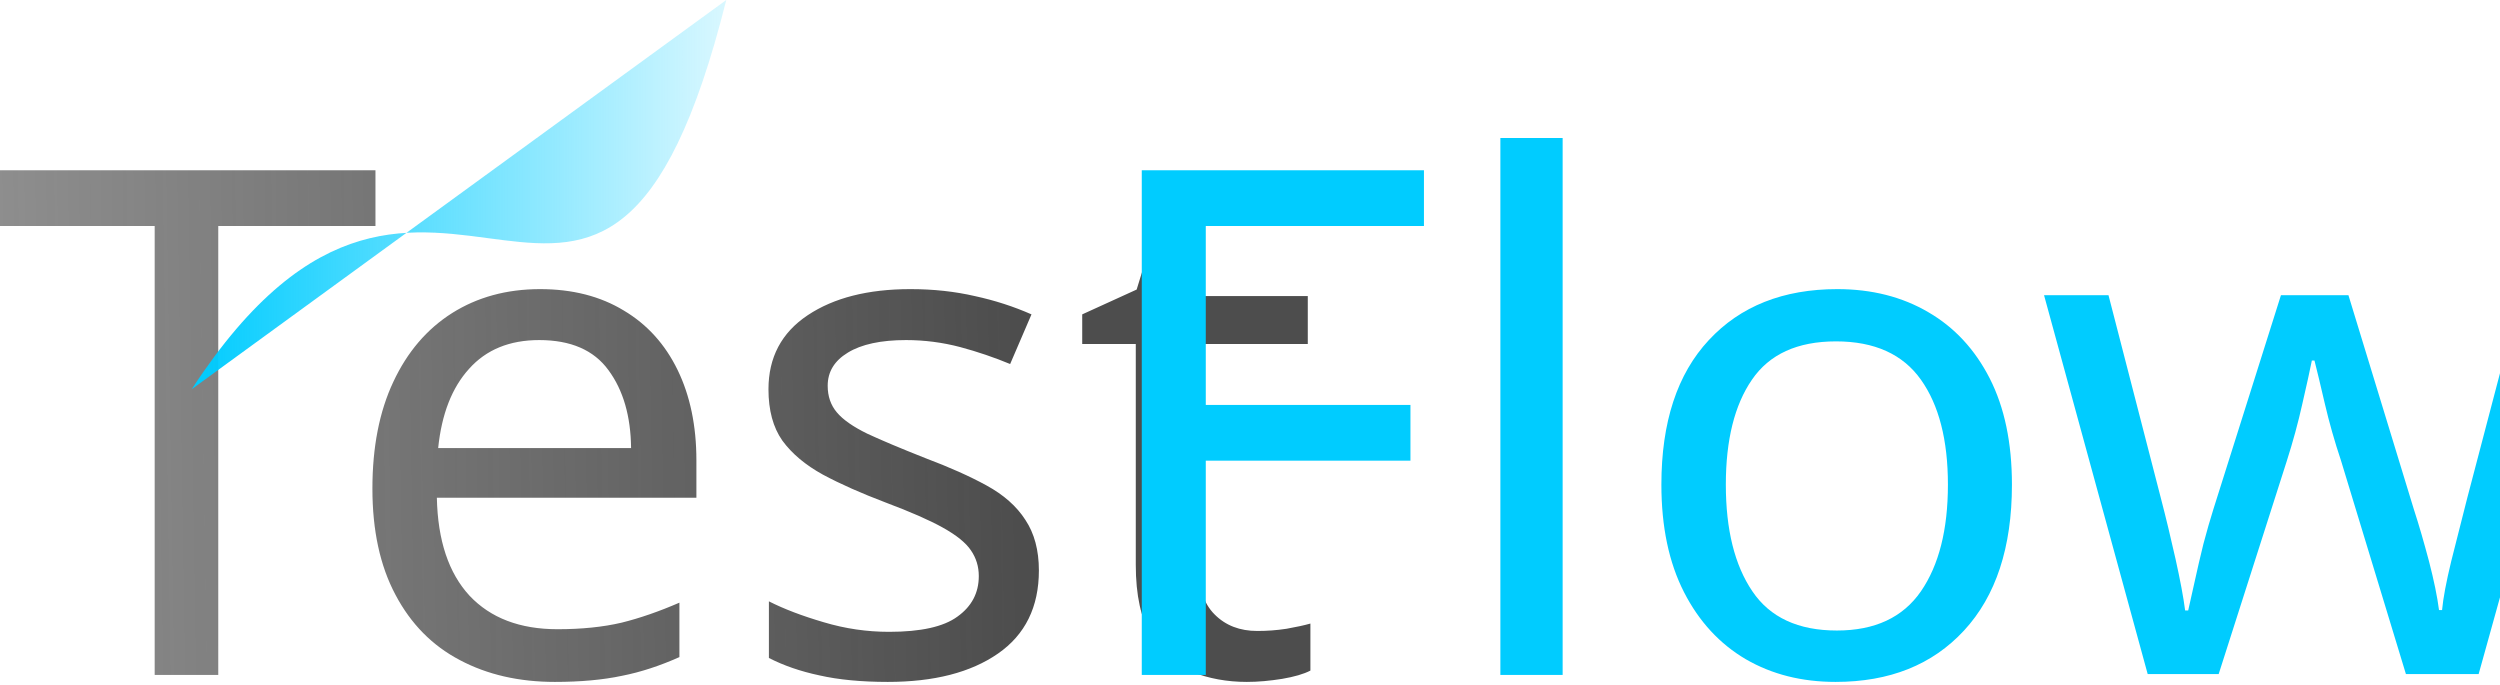
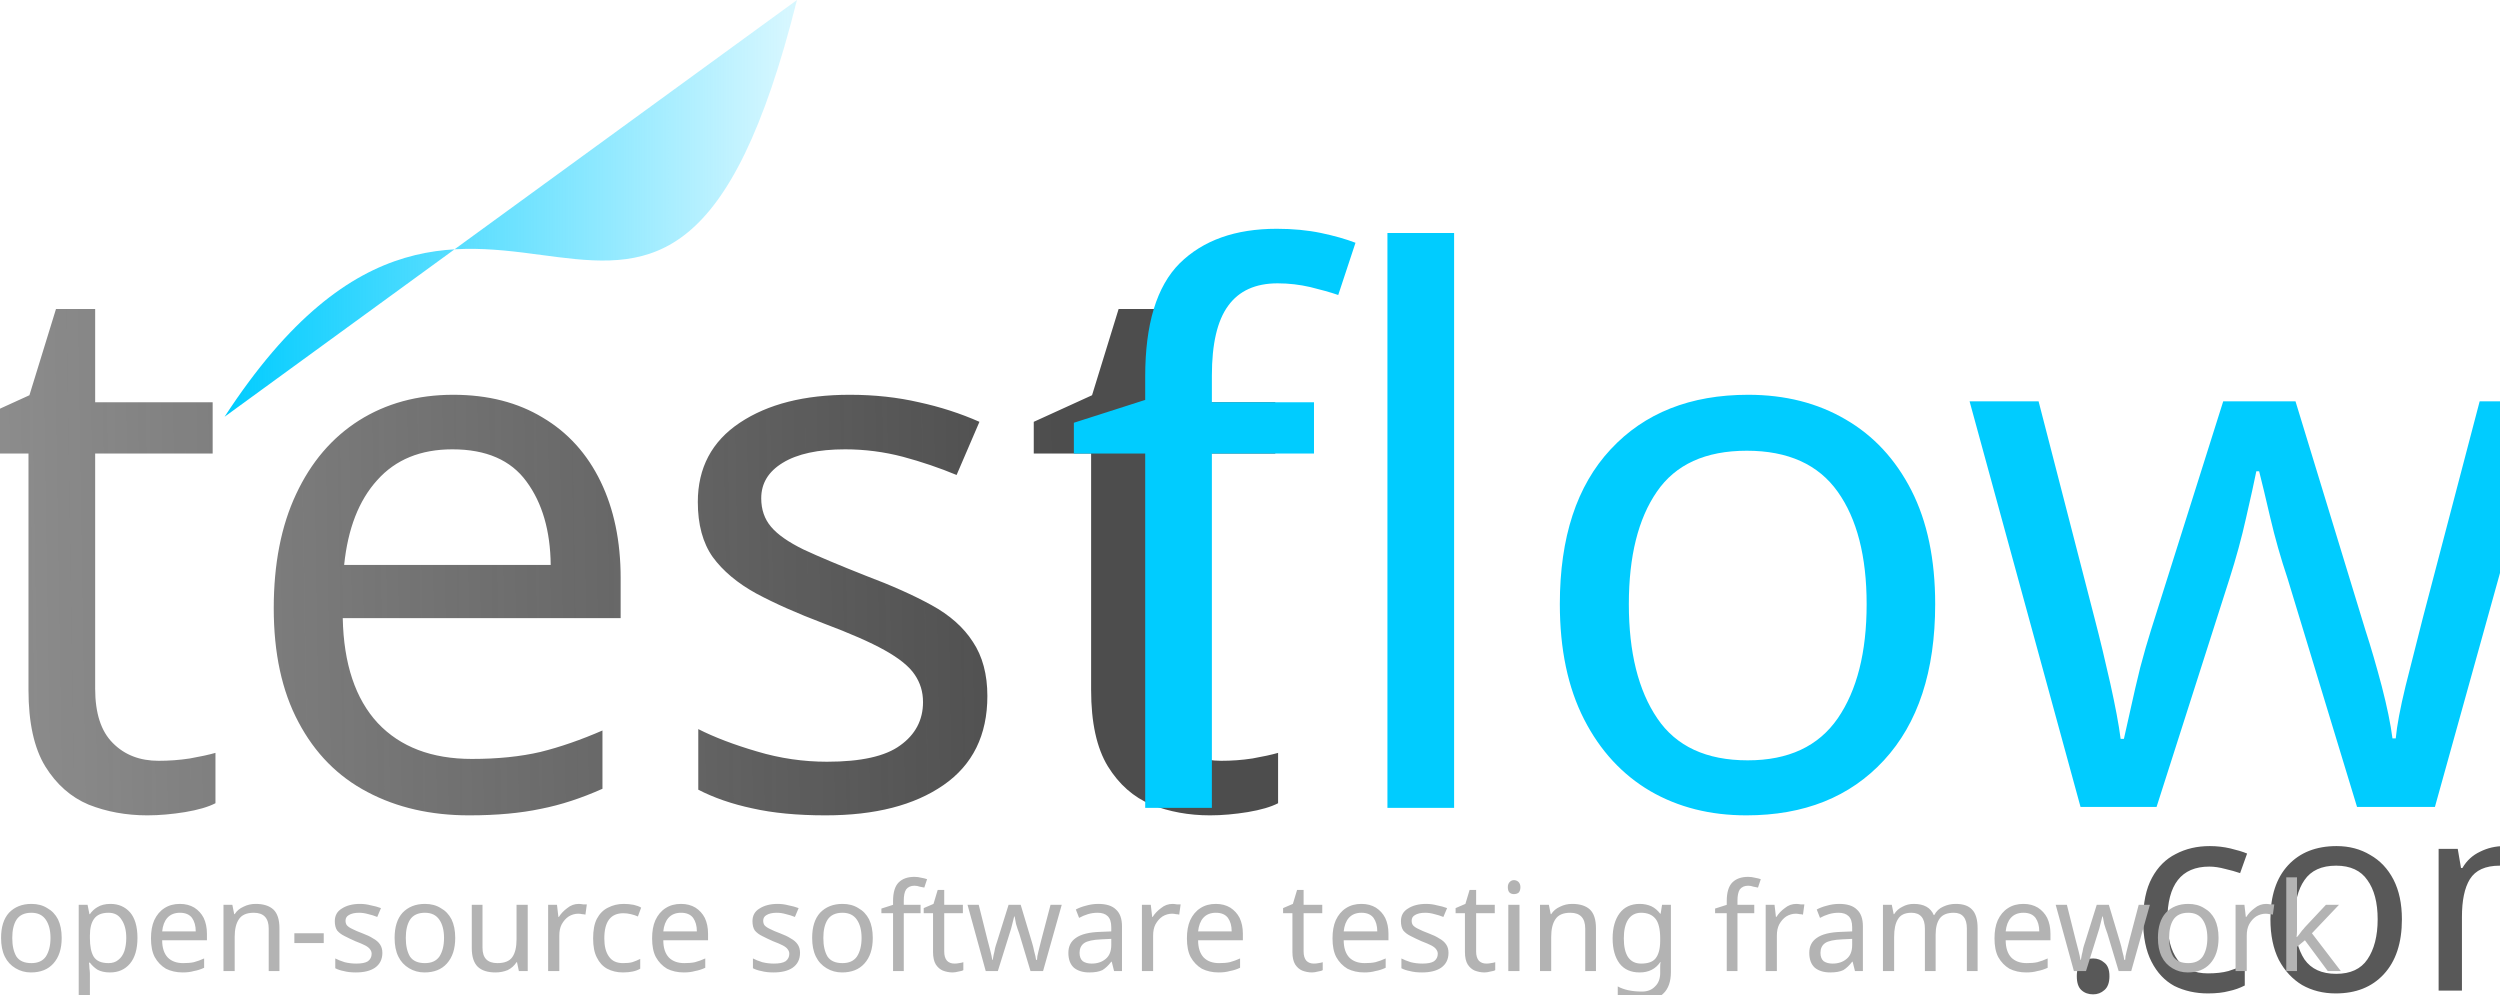
- <svg xmlns="http://www.w3.org/2000/svg" xmlns:xlink="http://www.w3.org/1999/xlink" width="106.901mm" height="29.255mm" viewBox="0 0 106.901 29.255" version="1.1" id="svg8">
+ <svg xmlns="http://www.w3.org/2000/svg" xmlns:xlink="http://www.w3.org/1999/xlink" width="99.838mm" height="39.701mm" viewBox="0 0 99.838 39.701" version="1.1" id="svg8">
  <defs id="defs2">
    <linearGradient id="linearGradient942">
      <stop style="stop-color:#00ccff;stop-opacity:1;" offset="0" id="stop938" />
      <stop style="stop-color:#00ccff;stop-opacity:0;" offset="1" id="stop940" />
    </linearGradient>
    <linearGradient id="linearGradient2416">
      <stop style="stop-color:#4d4d4d;stop-opacity:1;" offset="0" id="stop2412" />
      <stop style="stop-color:#4d4d4d;stop-opacity:0;" offset="1" id="stop2414" />
    </linearGradient>
-     <linearGradient xlink:href="#linearGradient2416" id="linearGradient2418" x1="73.423" y1="187.482" x2="-26.567" y2="189.07" gradientUnits="userSpaceOnUse" />
-     <linearGradient xlink:href="#linearGradient942" id="linearGradient944" x1="58.342" y1="189.476" x2="80.853" y2="189.476" gradientUnits="userSpaceOnUse" />
+     <linearGradient xlink:href="#linearGradient2416" id="linearGradient2418" x1="73.423" y1="187.482" x2="-26.567" y2="189.07" gradientUnits="userSpaceOnUse" gradientTransform="translate(1.554125,-37.99533)" />
+     <linearGradient xlink:href="#linearGradient942" id="linearGradient944" x1="58.342" y1="189.476" x2="80.853" y2="189.476" gradientUnits="userSpaceOnUse" gradientTransform="translate(4.329349,-20.31464)" />
+     <linearGradient xlink:href="#linearGradient2416" id="linearGradient865" gradientUnits="userSpaceOnUse" gradientTransform="translate(1.554125,-37.99533)" x1="73.423" y1="187.482" x2="-26.567" y2="189.07" />
  </defs>
-   <g id="layer1" transform="translate(-58.87131,-142.122)">
+   <g id="layer1" transform="translate(-62.46468,-118.8387)">
    <g id="g3755">
      <flowRoot style="font-style:normal;font-variant:normal;font-weight:normal;font-stretch:normal;font-size:40px;line-height:1.25;font-family:'Tlwg Typewriter';-inkscape-font-specification:'Tlwg Typewriter';letter-spacing:0px;word-spacing:0px;fill:#000000;fill-opacity:1;stroke:none" id="flowRoot4605" xml:space="preserve">
        <flowRegion id="flowRegion4607" style="font-style:normal;font-variant:normal;font-weight:normal;font-stretch:normal;font-family:'Tlwg Typewriter';-inkscape-font-specification:'Tlwg Typewriter'">
          <rect y="435.52" x="73" height="204" width="442" id="rect4609" style="font-style:normal;font-variant:normal;font-weight:normal;font-stretch:normal;font-family:'Tlwg Typewriter';-inkscape-font-specification:'Tlwg Typewriter'" />
        </flowRegion>
        <flowPara id="flowPara4611" />
      </flowRoot>
      <g id="g922" transform="matrix(1.191721,0,0,1.191721,-2.458184,-75.35833)">
-         <g style="fill:#4d4d4d;fill-opacity:1" id="g4696" transform="translate(14.55208,10.87056)">
-           <text id="text4599" y="195.841" x="36.556" style="font-style:normal;font-variant:normal;font-weight:normal;font-stretch:normal;font-size:25.364px;line-height:1.25;font-family:'Tlwg Typo';-inkscape-font-specification:'Tlwg Typo';letter-spacing:0px;word-spacing:0px;fill:url(#linearGradient2418);fill-opacity:1;stroke:none;stroke-width:0.634" xml:space="preserve">
-             <tspan style="font-style:normal;font-variant:normal;font-weight:normal;font-stretch:normal;font-family:'Ubuntu Condensed';-inkscape-font-specification:'Ubuntu Condensed, ';fill:url(#linearGradient2418);fill-opacity:1;stroke-width:0.634" y="195.841" x="36.556" id="tspan4597">Test</tspan>
-           </text>
-           <text id="text4603" y="195.841" x="75.427" style="font-style:normal;font-variant:normal;font-weight:normal;font-stretch:normal;font-size:25.364px;line-height:1.25;font-family:'Tlwg Typo';-inkscape-font-specification:'Tlwg Typo';letter-spacing:0px;word-spacing:0px;fill:#00ccff;fill-opacity:1;stroke:none;stroke-width:0.634" xml:space="preserve">
-             <tspan style="font-style:normal;font-variant:normal;font-weight:normal;font-stretch:normal;font-family:'Ubuntu Condensed';-inkscape-font-specification:'Ubuntu Condensed, ';fill:#00ccff;fill-opacity:1;stroke-width:0.634" y="195.841" x="75.427" id="tspan4601">Flows</tspan>
-           </text>
+         <flowRoot style="font-style:normal;font-variant:normal;font-weight:normal;font-stretch:normal;font-size:40px;line-height:1.25;font-family:'Ubuntu Condensed';-inkscape-font-specification:'Ubuntu Condensed, ';letter-spacing:0px;word-spacing:0px;fill:#000000;fill-opacity:1;stroke:none" id="flowRoot841" xml:space="preserve" transform="translate(14.55208,10.87056)">
+           <flowRegion style="font-style:normal;font-variant:normal;font-weight:normal;font-stretch:normal;font-family:'Ubuntu Condensed';-inkscape-font-specification:'Ubuntu Condensed, '" id="flowRegion843">
+             <rect style="font-style:normal;font-variant:normal;font-weight:normal;font-stretch:normal;font-family:'Ubuntu Condensed';-inkscape-font-specification:'Ubuntu Condensed, '" y="326.855" x="-234" height="41" width="422" id="rect845" />
+           </flowRegion>
+           <flowPara id="flowPara847" />
+         </flowRoot>
+         <g id="g272">
+           <g transform="translate(14.36586,11.64762)" id="g857" style="fill:#4d4d4d;fill-opacity:1">
+             <text id="text835" y="184.506" x="109.067" style="font-style:normal;font-variant:normal;font-weight:normal;font-stretch:normal;font-size:8.881px;line-height:1.25;font-family:'Ubuntu Condensed';-inkscape-font-specification:'Ubuntu Condensed, ';letter-spacing:0px;word-spacing:0px;fill:#4d4d4d;fill-opacity:0.937;stroke:none;stroke-width:0.222" xml:space="preserve">
+               <tspan style="font-style:normal;font-variant:normal;font-weight:normal;font-stretch:normal;font-family:'Ubuntu Condensed';-inkscape-font-specification:'Ubuntu Condensed, ';fill:#4d4d4d;fill-opacity:0.937;stroke-width:0.222" y="184.506" x="109.067" id="tspan833">.com</tspan>
+             </text>
+             <text id="text851" y="183.848" x="39.915" style="font-style:normal;font-variant:normal;font-weight:normal;font-stretch:normal;font-size:4.117px;line-height:1.25;font-family:'Ubuntu Condensed';-inkscape-font-specification:'Ubuntu Condensed, ';letter-spacing:0px;word-spacing:0px;fill:#000000;fill-opacity:1;stroke:none;stroke-width:0.103" xml:space="preserve">
+               <tspan style="font-style:normal;font-variant:normal;font-weight:normal;font-stretch:normal;font-family:'Ubuntu Condensed';-inkscape-font-specification:'Ubuntu Condensed, ';fill:#b3b3b3;stroke-width:0.103" y="183.848" x="39.915" id="tspan849">open-source software testing framework</tspan>
+             </text>
+           </g>
+           <g transform="translate(-0.6669627,0.7770627)" id="g905">
+             <g style="fill:#4d4d4d;fill-opacity:1" transform="translate(15.66217,31.40721)" id="g863">
+               <text id="text4599" y="157.846" x="38.11" style="font-style:normal;font-variant:normal;font-weight:normal;font-stretch:normal;font-size:25.364px;line-height:1.25;font-family:'Tlwg Typo';-inkscape-font-specification:'Tlwg Typo';letter-spacing:0px;word-spacing:0px;fill:url(#linearGradient865);fill-opacity:1;stroke:none;stroke-width:0.634" xml:space="preserve">
+                 <tspan style="font-style:normal;font-variant:normal;font-weight:normal;font-stretch:normal;font-family:'Ubuntu Condensed';-inkscape-font-specification:'Ubuntu Condensed, ';fill:url(#linearGradient865);fill-opacity:1;stroke-width:0.634" y="157.846" x="38.11" id="tspan4597">test</tspan>
+               </text>
+               <text id="text4603" y="157.846" x="75.094" style="font-style:normal;font-variant:normal;font-weight:normal;font-stretch:normal;font-size:25.364px;line-height:1.25;font-family:'Tlwg Typo';-inkscape-font-specification:'Tlwg Typo';letter-spacing:0px;word-spacing:0px;fill:#00ccff;fill-opacity:1;stroke:none;stroke-width:0.634" xml:space="preserve">
+                 <tspan style="font-style:normal;font-variant:normal;font-weight:normal;font-stretch:normal;font-family:'Ubuntu Condensed';-inkscape-font-specification:'Ubuntu Condensed, ';fill:#00ccff;fill-opacity:1;stroke-width:0.634" y="157.846" x="75.094" id="tspan4601">flows</tspan>
+               </text>
+             </g>
+             <path id="path2342" d="m 62.671,176.144 c 8.701,-13.352 14.741,3.748 19.181,-13.966" style="opacity:1;fill:url(#linearGradient944);fill-opacity:1;stroke:none;stroke-width:0.072px;stroke-linecap:butt;stroke-linejoin:miter;stroke-opacity:1" />
+           </g>
        </g>
-         <path id="path2342" d="m 58.342,196.458 c 8.701,-13.352 14.741,3.748 19.181,-13.966" style="opacity:1;fill:url(#linearGradient944);fill-opacity:1;stroke:none;stroke-width:0.072px;stroke-linecap:butt;stroke-linejoin:miter;stroke-opacity:1" />
      </g>
    </g>
  </g>
</svg>
